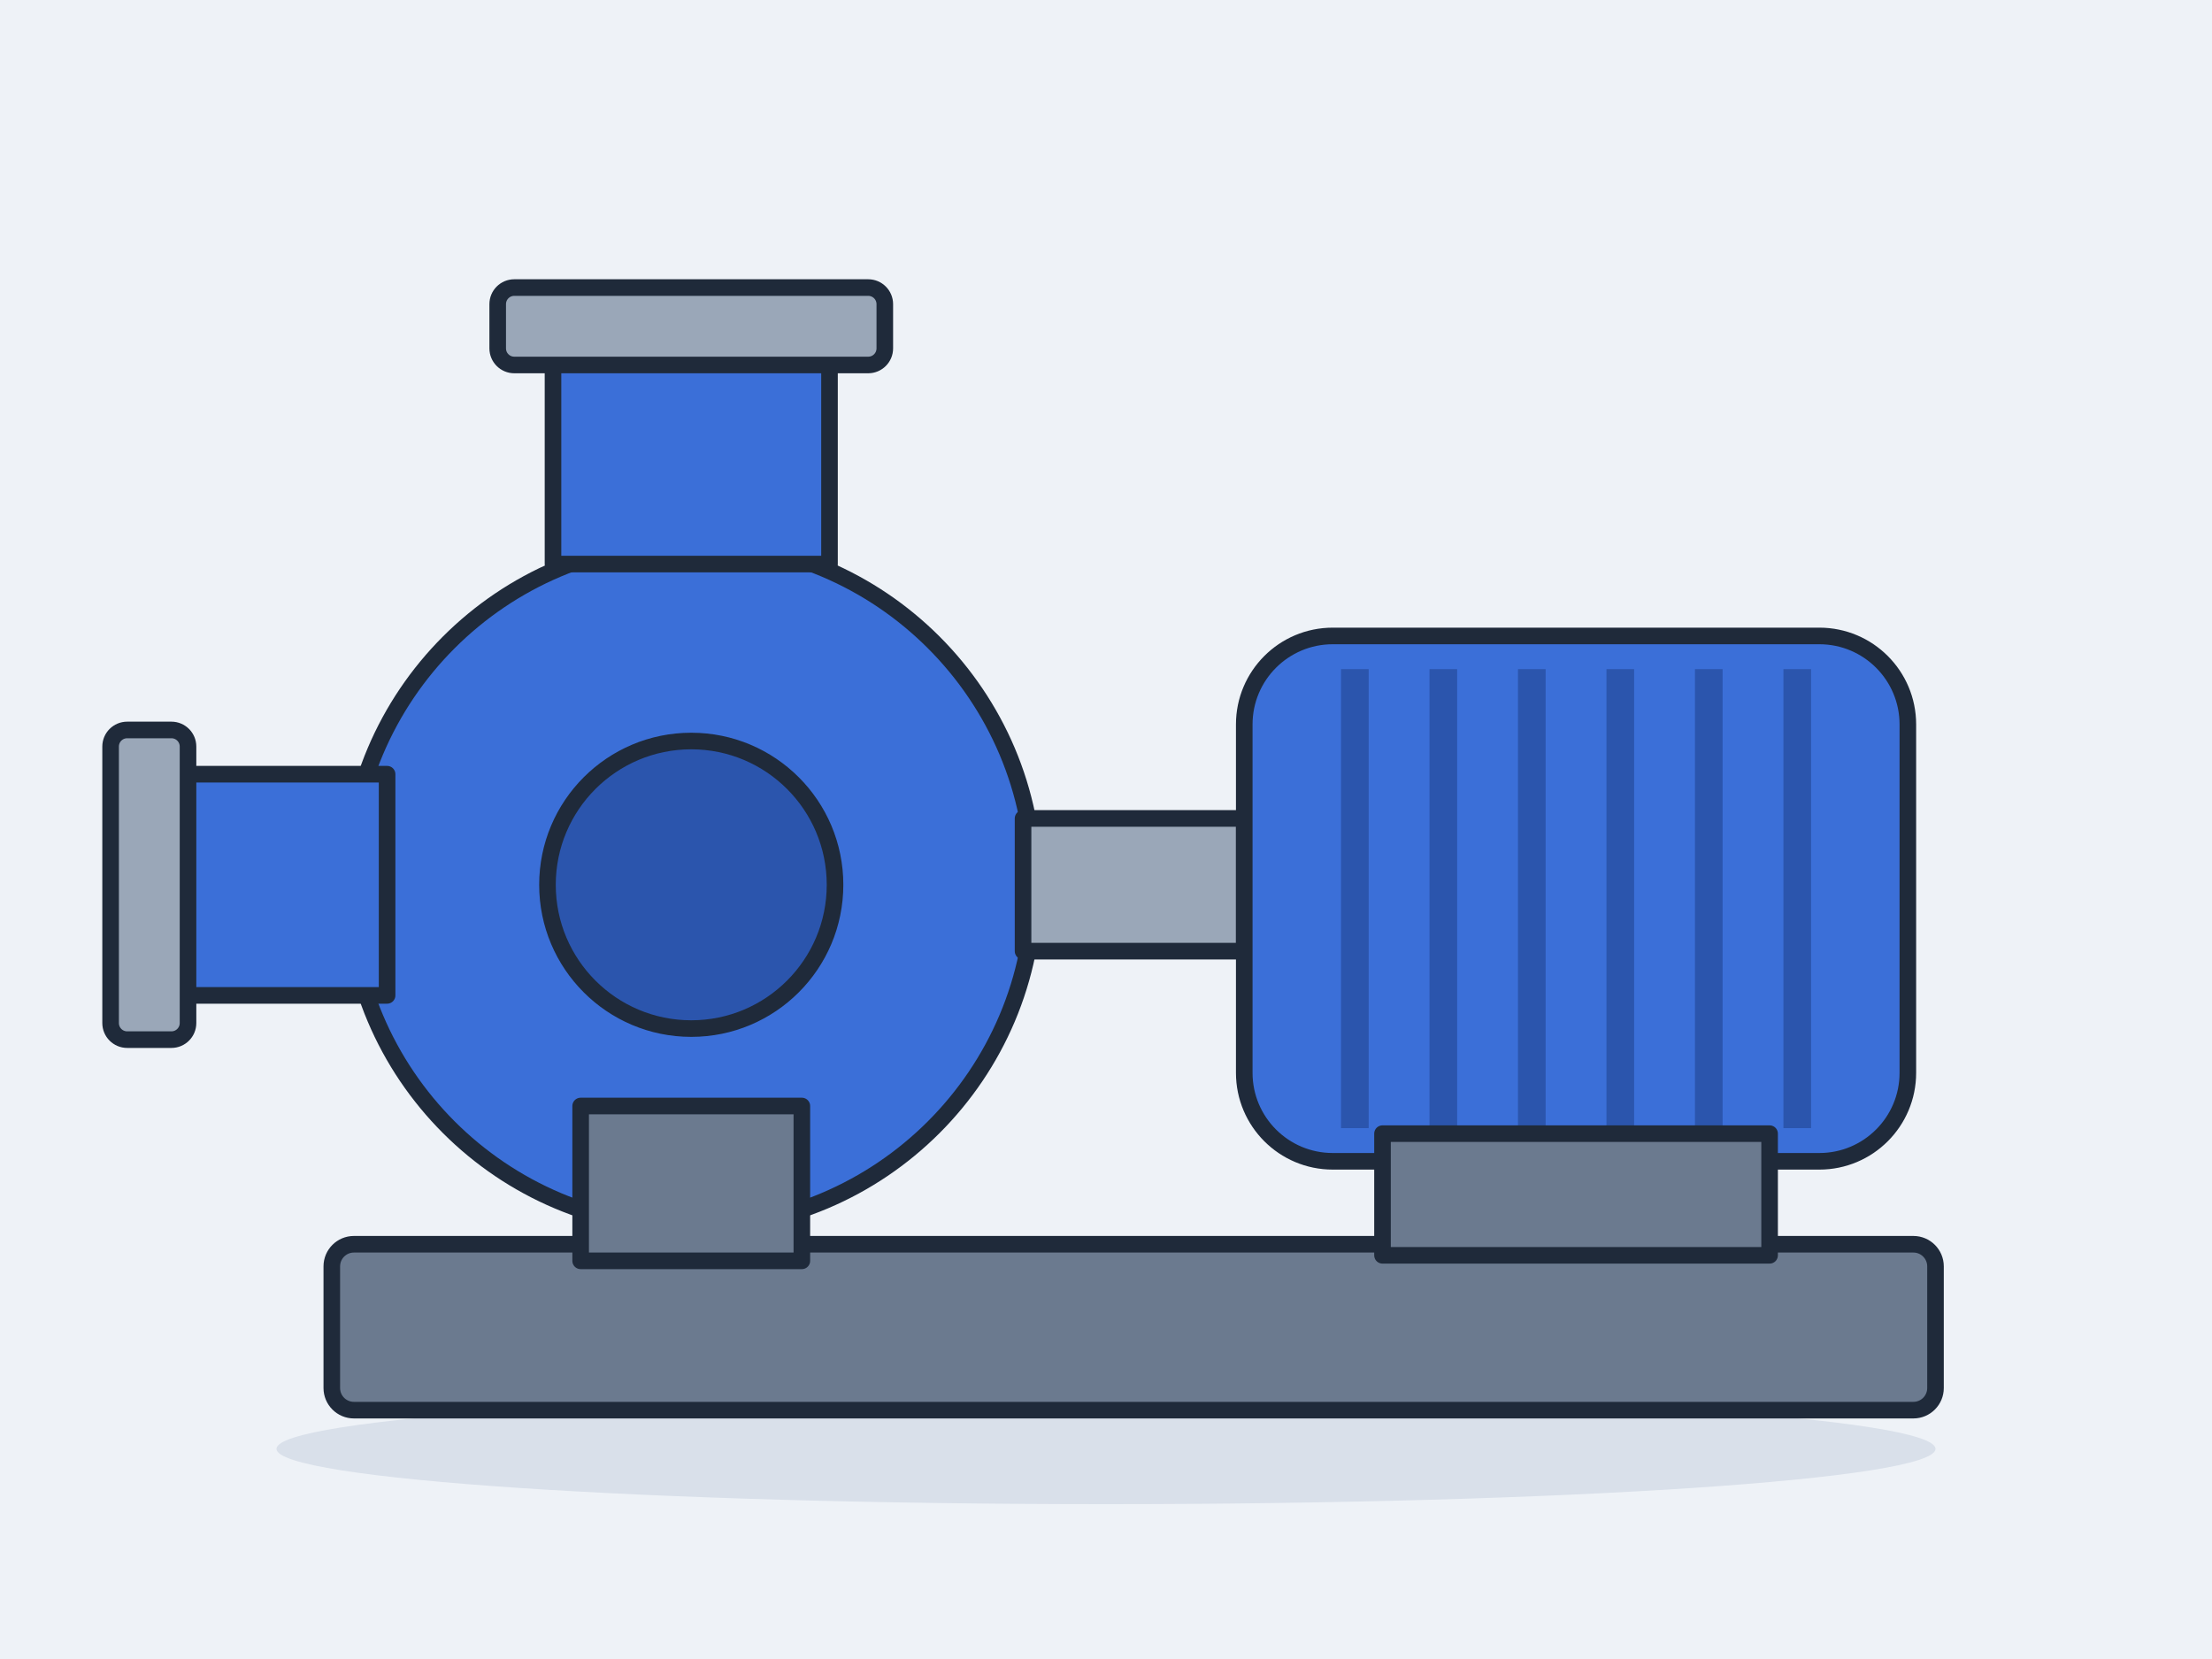
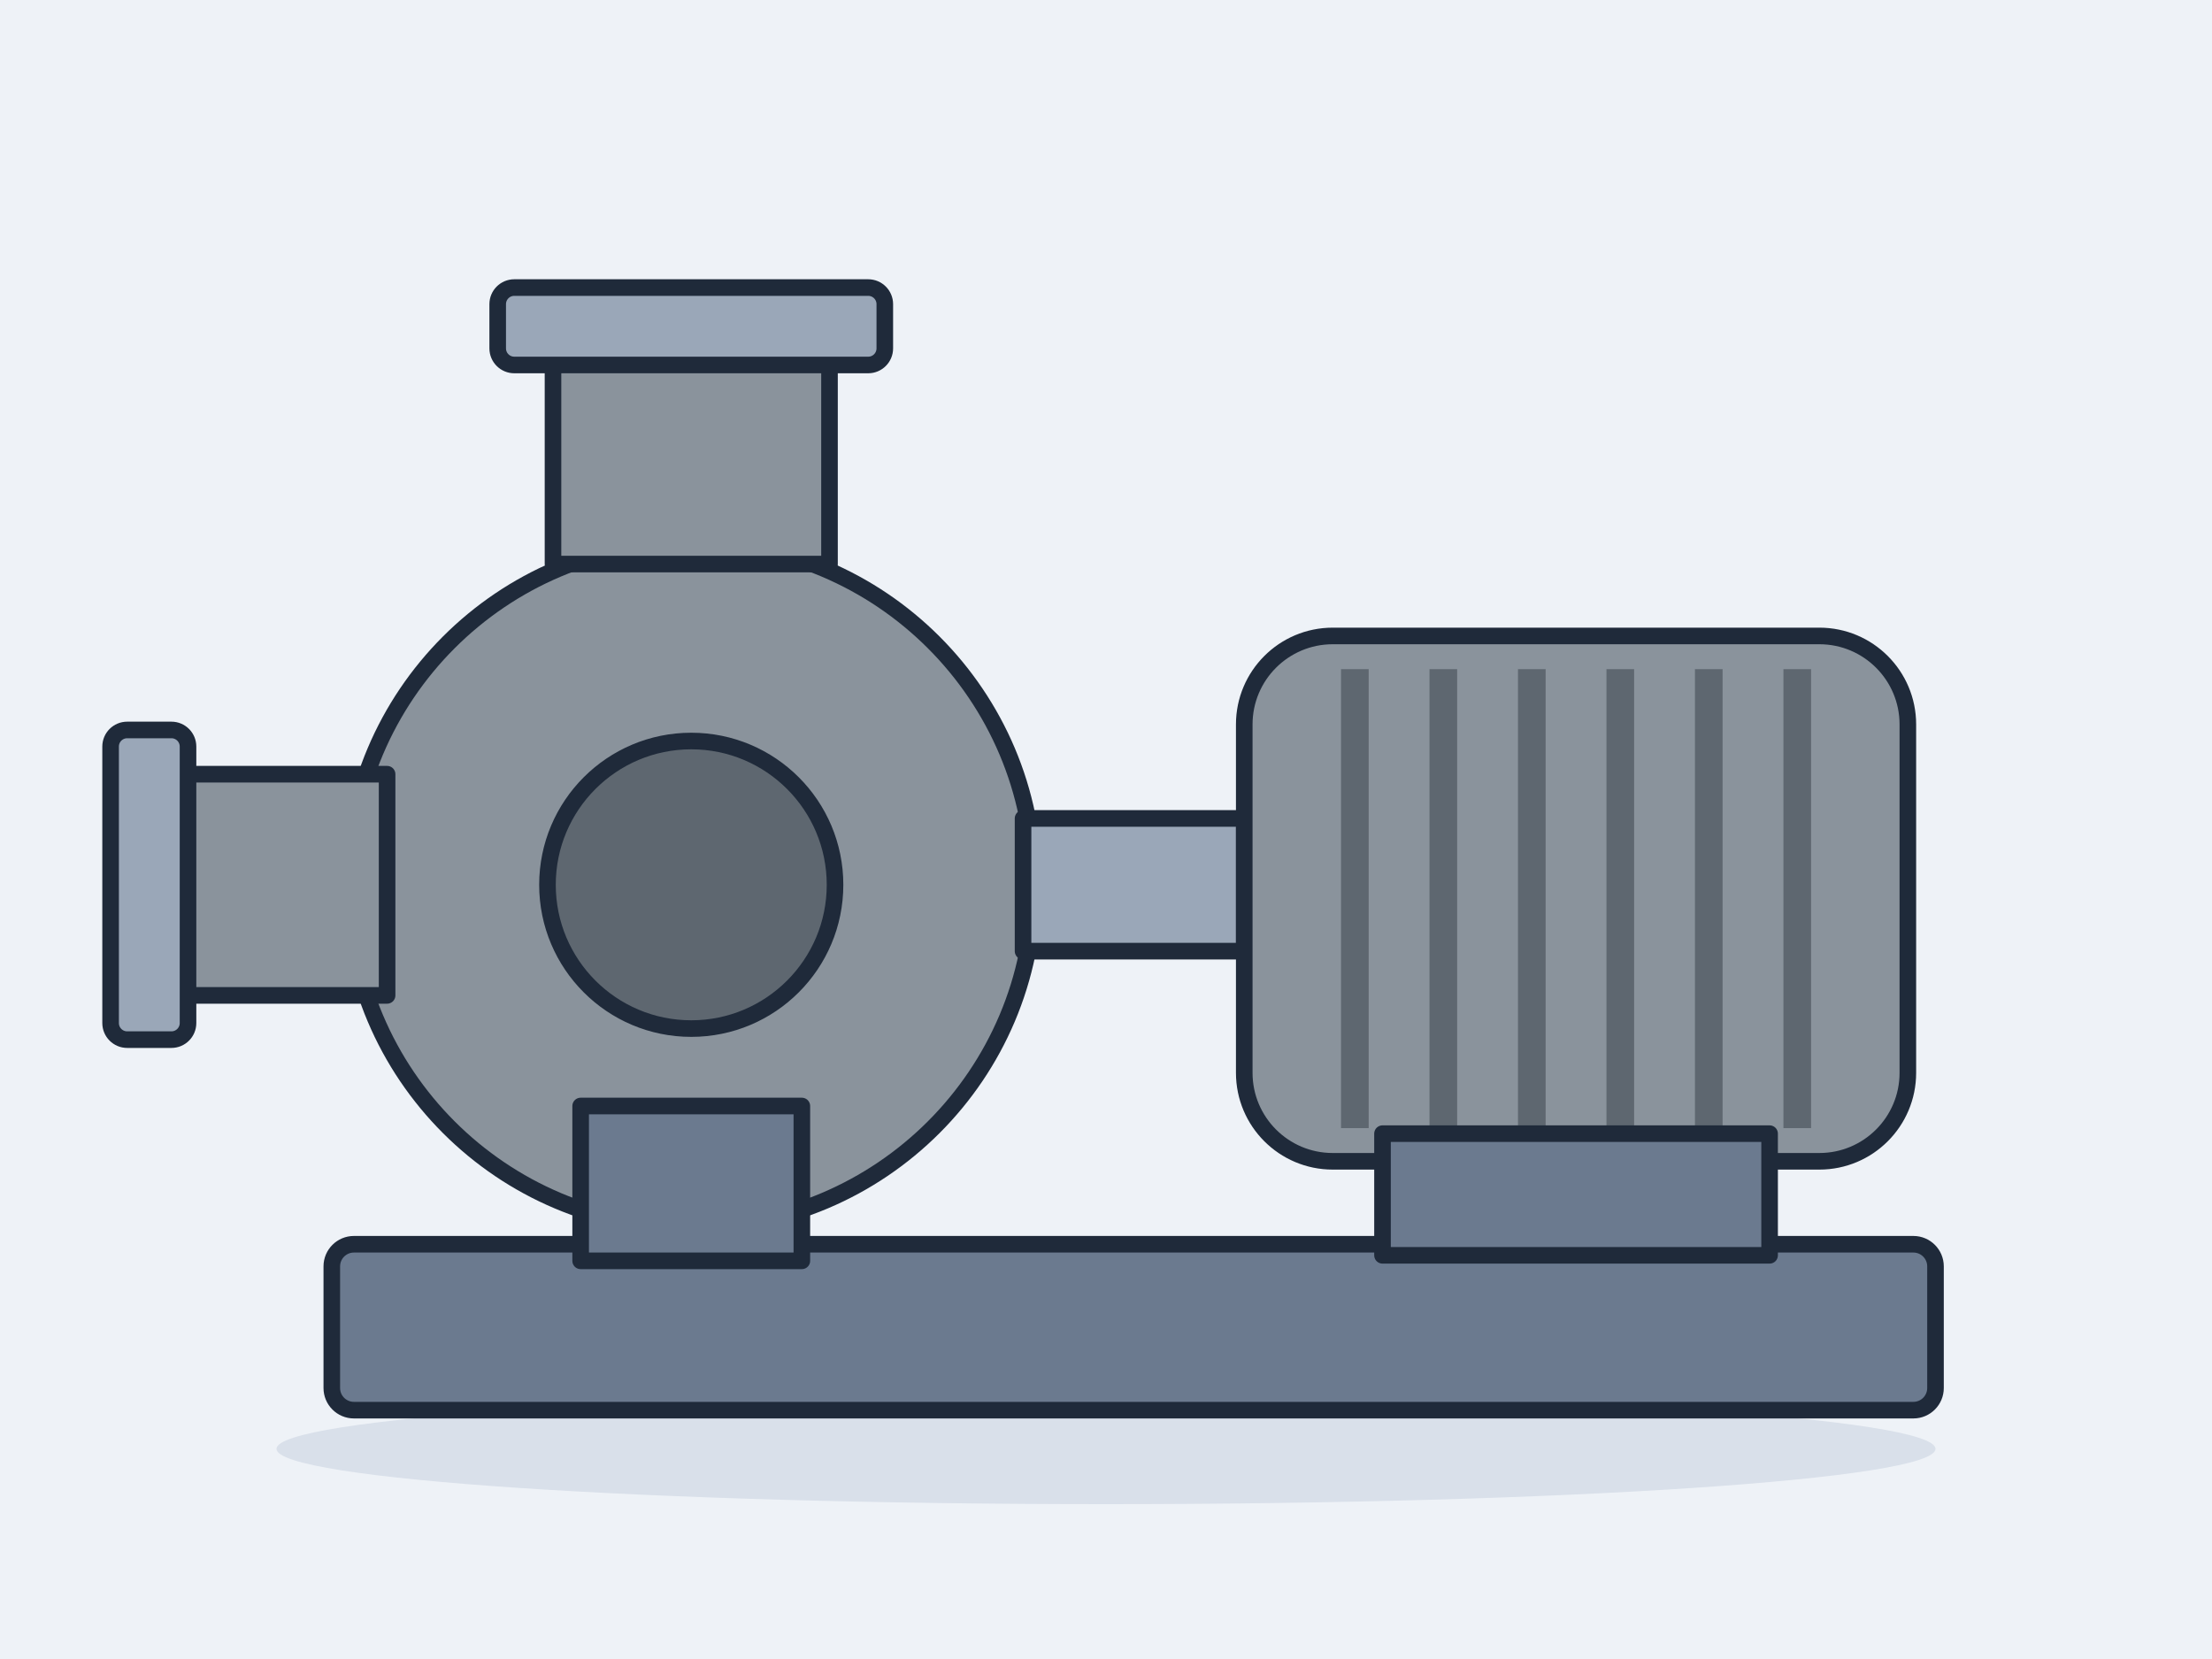
<svg xmlns="http://www.w3.org/2000/svg" viewBox="0 0 400 300">
  <rect width="400" height="300" fill="#eef2f7" />
  <ellipse cx="200" cy="262" rx="150" ry="10" fill="#d9e0ea" />
  <rect x="60" y="225" width="290" height="30" rx="4" fill="#6b7a8f" stroke="#1f2a3a" stroke-width="3" stroke-linejoin="round" />
-   <circle cx="125" cy="160" r="62" fill="#3b6fd8" stroke="#1f2a3a" stroke-width="3" stroke-linejoin="round" />
-   <circle cx="125" cy="160" r="26" fill="#2b55ad" stroke="#1f2a3a" stroke-width="3" stroke-linejoin="round" />
-   <rect x="100" y="62" width="50" height="40" fill="#3b6fd8" stroke="#1f2a3a" stroke-width="3" stroke-linejoin="round" />
+   <circle cx="125" cy="160" r="62" fill="#8A939C" stroke="#1f2a3a" stroke-width="3" stroke-linejoin="round" />
+   <circle cx="125" cy="160" r="26" fill="#5E6770" stroke="#1f2a3a" stroke-width="3" stroke-linejoin="round" />
+   <rect x="100" y="62" width="50" height="40" fill="#8A939C" stroke="#1f2a3a" stroke-width="3" stroke-linejoin="round" />
  <rect x="90" y="52" width="70" height="14" rx="3" fill="#9aa7b8" stroke="#1f2a3a" stroke-width="3" stroke-linejoin="round" />
-   <rect x="30" y="140" width="40" height="40" fill="#3b6fd8" stroke="#1f2a3a" stroke-width="3" stroke-linejoin="round" />
+   <rect x="30" y="140" width="40" height="40" fill="#8A939C" stroke="#1f2a3a" stroke-width="3" stroke-linejoin="round" />
  <rect x="20" y="132" width="14" height="56" rx="3" fill="#9aa7b8" stroke="#1f2a3a" stroke-width="3" stroke-linejoin="round" />
  <rect x="185" y="148" width="40" height="24" fill="#9aa7b8" stroke="#1f2a3a" stroke-width="3" stroke-linejoin="round" />
-   <rect x="225" y="115" width="120" height="95" rx="16" fill="#3b6fd8" stroke="#1f2a3a" stroke-width="3" stroke-linejoin="round" />
-   <line x1="245" y1="121" x2="245" y2="204" stroke="#2b55ad" stroke-width="5" />
-   <line x1="261" y1="121" x2="261" y2="204" stroke="#2b55ad" stroke-width="5" />
-   <line x1="277" y1="121" x2="277" y2="204" stroke="#2b55ad" stroke-width="5" />
-   <line x1="293" y1="121" x2="293" y2="204" stroke="#2b55ad" stroke-width="5" />
-   <line x1="309" y1="121" x2="309" y2="204" stroke="#2b55ad" stroke-width="5" />
-   <line x1="325" y1="121" x2="325" y2="204" stroke="#2b55ad" stroke-width="5" />
+   <rect x="225" y="115" width="120" height="95" rx="16" fill="#8A939C" stroke="#1f2a3a" stroke-width="3" stroke-linejoin="round" />
+   <line x1="245" y1="121" x2="245" y2="204" stroke="#5E6770" stroke-width="5" />
+   <line x1="261" y1="121" x2="261" y2="204" stroke="#5E6770" stroke-width="5" />
+   <line x1="277" y1="121" x2="277" y2="204" stroke="#5E6770" stroke-width="5" />
+   <line x1="293" y1="121" x2="293" y2="204" stroke="#5E6770" stroke-width="5" />
+   <line x1="309" y1="121" x2="309" y2="204" stroke="#5E6770" stroke-width="5" />
+   <line x1="325" y1="121" x2="325" y2="204" stroke="#5E6770" stroke-width="5" />
  <rect x="105" y="200" width="40" height="28" fill="#6b7a8f" stroke="#1f2a3a" stroke-width="3" stroke-linejoin="round" />
  <rect x="250" y="205" width="70" height="22" fill="#6b7a8f" stroke="#1f2a3a" stroke-width="3" stroke-linejoin="round" />
</svg>
